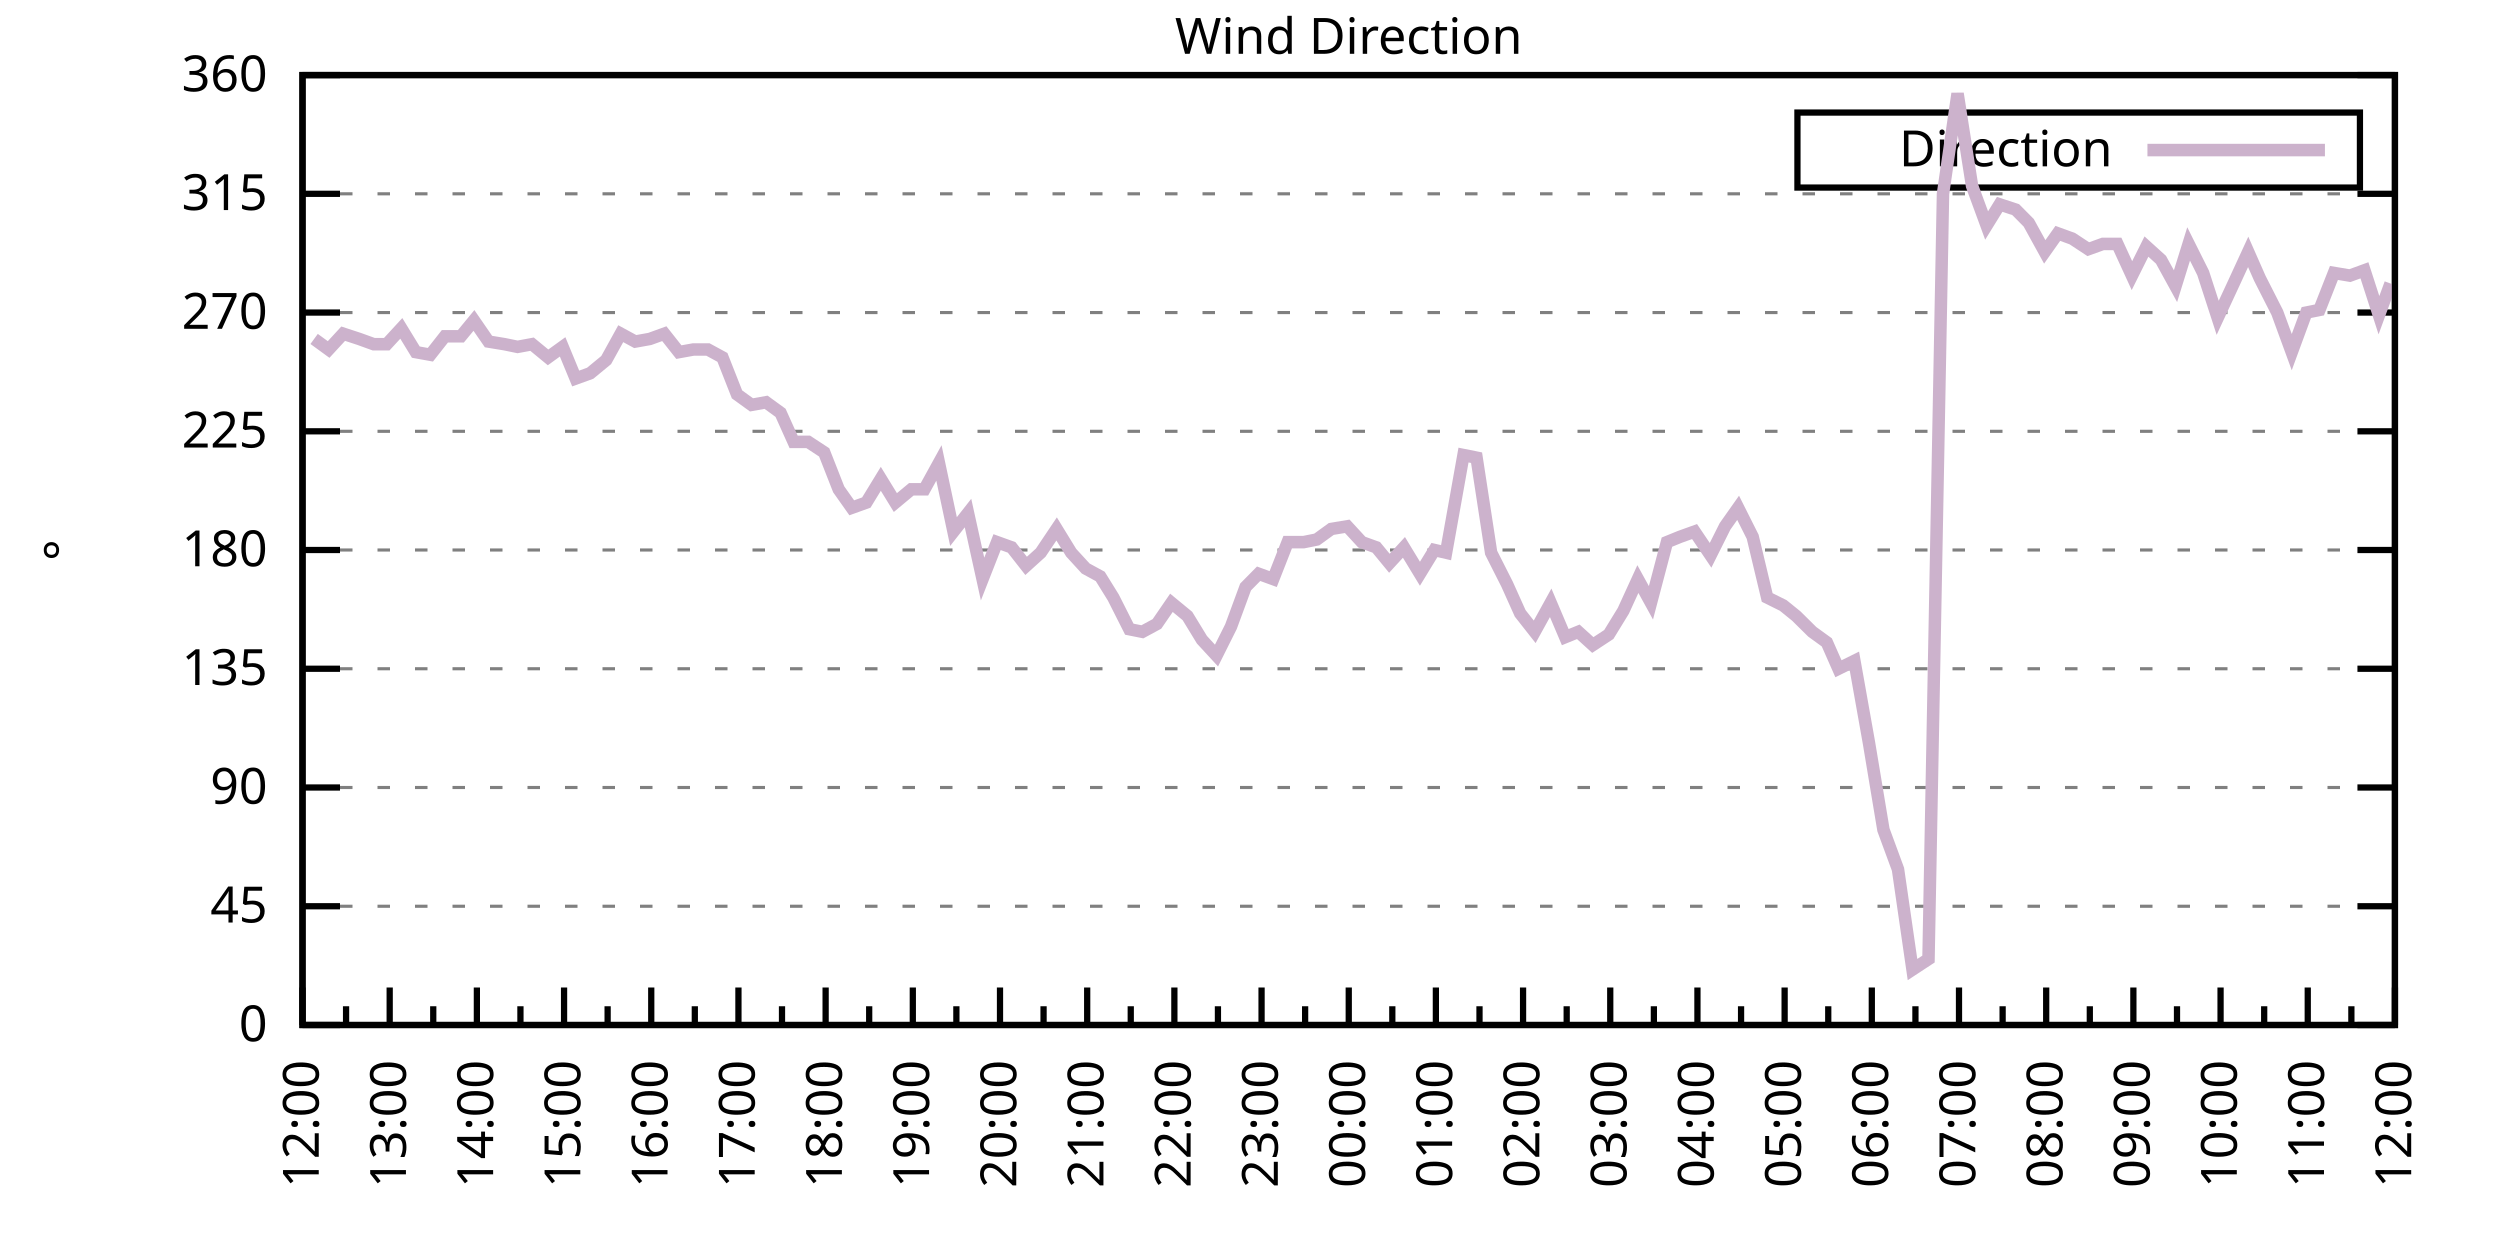
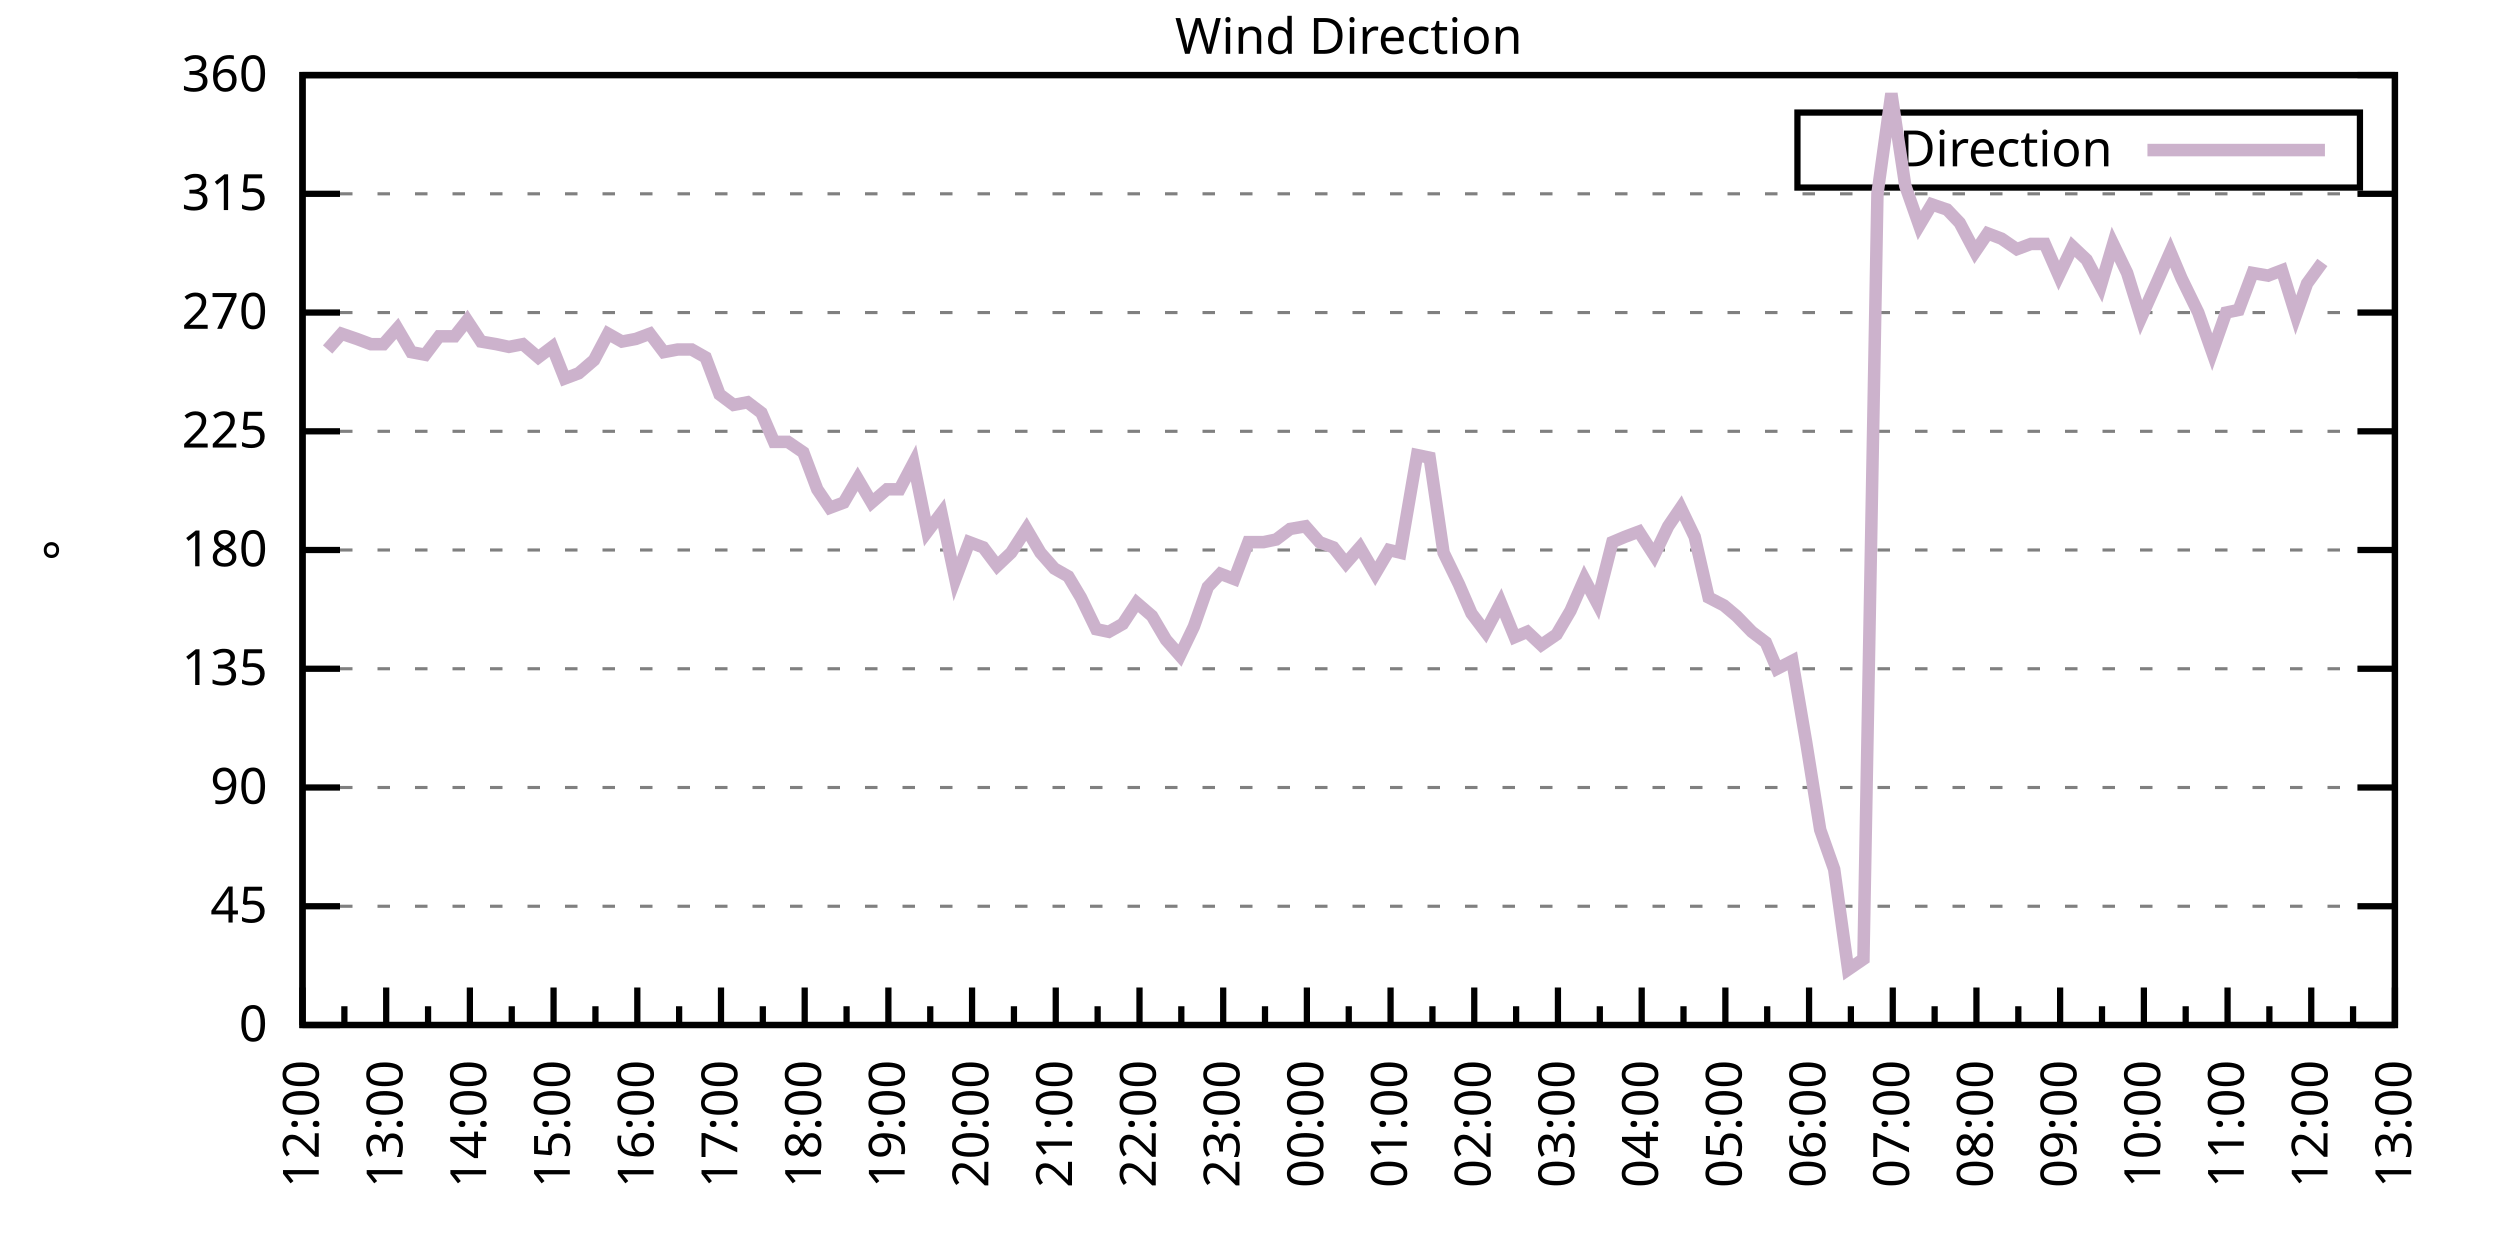
<svg xmlns="http://www.w3.org/2000/svg" xmlns:xlink="http://www.w3.org/1999/xlink" width="400" height="200" viewBox="0 0 400 200">
  <g id="gnuplot_canvas">
    <rect x="0" y="0" width="400" height="200" fill="none" />
    <defs>
      <circle id="gpDot" r="0.5" stroke-width="0.5" stroke="currentColor" />
      <path id="gpPt0" stroke-width="0.333" stroke="currentColor" d="M-1,0 h2 M0,-1 v2" />
      <path id="gpPt1" stroke-width="0.333" stroke="currentColor" d="M-1,-1 L1,1 M1,-1 L-1,1" />
      <path id="gpPt2" stroke-width="0.333" stroke="currentColor" d="M-1,0 L1,0 M0,-1 L0,1 M-1,-1 L1,1 M-1,1 L1,-1" />
      <rect id="gpPt3" stroke-width="0.333" stroke="currentColor" x="-1" y="-1" width="2" height="2" />
      <rect id="gpPt4" stroke-width="0.333" stroke="currentColor" fill="currentColor" x="-1" y="-1" width="2" height="2" />
      <circle id="gpPt5" stroke-width="0.333" stroke="currentColor" cx="0" cy="0" r="1" />
      <use xlink:href="#gpPt5" id="gpPt6" fill="currentColor" stroke="none" />
      <path id="gpPt7" stroke-width="0.333" stroke="currentColor" d="M0,-1.33 L-1.33,0.67 L1.33,0.67 z" />
      <use xlink:href="#gpPt7" id="gpPt8" fill="currentColor" stroke="none" />
      <use xlink:href="#gpPt7" id="gpPt9" stroke="currentColor" transform="rotate(180)" />
      <use xlink:href="#gpPt9" id="gpPt10" fill="currentColor" stroke="none" />
      <use xlink:href="#gpPt3" id="gpPt11" stroke="currentColor" transform="rotate(45)" />
      <use xlink:href="#gpPt11" id="gpPt12" fill="currentColor" stroke="none" />
      <path id="gpPt13" stroke-width="0.333" stroke="currentColor" d="M0,1.330 L1.265,0.411 L0.782,-1.067 L-0.782,-1.076 L-1.265,0.411 z" />
      <use xlink:href="#gpPt13" id="gpPt14" fill="currentColor" stroke="none" />
      <filter id="textbox" filterUnits="objectBoundingBox" x="0" y="0" height="1" width="1">
        <feFlood flood-color="white" flood-opacity="1" result="bgnd" />
        <feComposite in="SourceGraphic" in2="bgnd" operator="atop" />
      </filter>
      <filter id="greybox" filterUnits="objectBoundingBox" x="0" y="0" height="1" width="1">
        <feFlood flood-color="lightgrey" flood-opacity="1" result="grey" />
        <feComposite in="SourceGraphic" in2="grey" operator="atop" />
      </filter>
    </defs>
    <g fill="none" color="white" stroke="currentColor" stroke-width="1.00" stroke-linecap="butt" stroke-linejoin="miter">
</g>
    <g fill="none" color="black" stroke="currentColor" stroke-width="1.00" stroke-linecap="butt" stroke-linejoin="miter">
      <g stroke="none" shape-rendering="crispEdges">
        <polygon fill="rgb(255, 255, 255)" points="48.40,164.00 383.18,164.00 383.18,12.02 48.40,12.02 " />
      </g>
    </g>
    <g fill="none" color="black" stroke="currentColor" stroke-width="1.00" stroke-linecap="butt" stroke-linejoin="miter">
</g>
    <g fill="none" color="black" stroke="black" stroke-width="0.50" stroke-linecap="butt" stroke-linejoin="miter">
</g>
    <g fill="none" color="gray" stroke="currentColor" stroke-width="0.50" stroke-linecap="butt" stroke-linejoin="miter">
      <path stroke="gray" stroke-dasharray="2,4" class="gridline" d="M48.40,164.00 L383.19,164.00  " />
    </g>
    <g fill="none" color="gray" stroke="gray" stroke-width="1.00" stroke-linecap="butt" stroke-linejoin="miter">
</g>
    <g fill="none" color="black" stroke="currentColor" stroke-width="1.00" stroke-linecap="butt" stroke-linejoin="miter">
      <path stroke="black" d="M48.40,164.00 L54.40,164.00 M383.19,164.00 L377.19,164.00  " />
      <g transform="translate(42.80,166.60)" stroke="none" fill="black" font-family="Sans" font-size="8.00" text-anchor="end">
        <text>
          <tspan font-family="Sans"> 0</tspan>
        </text>
      </g>
    </g>
    <g fill="none" color="black" stroke="currentColor" stroke-width="1.00" stroke-linecap="butt" stroke-linejoin="miter">
</g>
    <g fill="none" color="black" stroke="black" stroke-width="0.50" stroke-linecap="butt" stroke-linejoin="miter">
</g>
    <g fill="none" color="gray" stroke="currentColor" stroke-width="0.50" stroke-linecap="butt" stroke-linejoin="miter">
      <path stroke="gray" stroke-dasharray="2,4" class="gridline" d="M48.40,145.00 L383.19,145.00  " />
    </g>
    <g fill="none" color="gray" stroke="gray" stroke-width="1.00" stroke-linecap="butt" stroke-linejoin="miter">
</g>
    <g fill="none" color="black" stroke="currentColor" stroke-width="1.00" stroke-linecap="butt" stroke-linejoin="miter">
      <path stroke="black" d="M48.40,145.00 L54.40,145.00 M383.19,145.00 L377.19,145.00  " />
      <g transform="translate(42.80,147.60)" stroke="none" fill="black" font-family="Sans" font-size="8.00" text-anchor="end">
        <text>
          <tspan font-family="Sans"> 45</tspan>
        </text>
      </g>
    </g>
    <g fill="none" color="black" stroke="currentColor" stroke-width="1.00" stroke-linecap="butt" stroke-linejoin="miter">
</g>
    <g fill="none" color="black" stroke="black" stroke-width="0.50" stroke-linecap="butt" stroke-linejoin="miter">
</g>
    <g fill="none" color="gray" stroke="currentColor" stroke-width="0.50" stroke-linecap="butt" stroke-linejoin="miter">
      <path stroke="gray" stroke-dasharray="2,4" class="gridline" d="M48.40,126.00 L383.19,126.00  " />
    </g>
    <g fill="none" color="gray" stroke="gray" stroke-width="1.00" stroke-linecap="butt" stroke-linejoin="miter">
</g>
    <g fill="none" color="black" stroke="currentColor" stroke-width="1.00" stroke-linecap="butt" stroke-linejoin="miter">
      <path stroke="black" d="M48.40,126.00 L54.40,126.00 M383.19,126.00 L377.19,126.00  " />
      <g transform="translate(42.80,128.60)" stroke="none" fill="black" font-family="Sans" font-size="8.00" text-anchor="end">
        <text>
          <tspan font-family="Sans"> 90</tspan>
        </text>
      </g>
    </g>
    <g fill="none" color="black" stroke="currentColor" stroke-width="1.00" stroke-linecap="butt" stroke-linejoin="miter">
</g>
    <g fill="none" color="black" stroke="black" stroke-width="0.50" stroke-linecap="butt" stroke-linejoin="miter">
</g>
    <g fill="none" color="gray" stroke="currentColor" stroke-width="0.50" stroke-linecap="butt" stroke-linejoin="miter">
      <path stroke="gray" stroke-dasharray="2,4" class="gridline" d="M48.40,107.00 L383.19,107.00  " />
    </g>
    <g fill="none" color="gray" stroke="gray" stroke-width="1.00" stroke-linecap="butt" stroke-linejoin="miter">
</g>
    <g fill="none" color="black" stroke="currentColor" stroke-width="1.00" stroke-linecap="butt" stroke-linejoin="miter">
      <path stroke="black" d="M48.40,107.00 L54.40,107.00 M383.19,107.00 L377.19,107.00  " />
      <g transform="translate(42.80,109.60)" stroke="none" fill="black" font-family="Sans" font-size="8.00" text-anchor="end">
        <text>
          <tspan font-family="Sans"> 135</tspan>
        </text>
      </g>
    </g>
    <g fill="none" color="black" stroke="currentColor" stroke-width="1.00" stroke-linecap="butt" stroke-linejoin="miter">
</g>
    <g fill="none" color="black" stroke="black" stroke-width="0.50" stroke-linecap="butt" stroke-linejoin="miter">
</g>
    <g fill="none" color="gray" stroke="currentColor" stroke-width="0.50" stroke-linecap="butt" stroke-linejoin="miter">
      <path stroke="gray" stroke-dasharray="2,4" class="gridline" d="M48.40,88.00 L383.19,88.00  " />
    </g>
    <g fill="none" color="gray" stroke="gray" stroke-width="1.00" stroke-linecap="butt" stroke-linejoin="miter">
</g>
    <g fill="none" color="black" stroke="currentColor" stroke-width="1.00" stroke-linecap="butt" stroke-linejoin="miter">
      <path stroke="black" d="M48.40,88.00 L54.40,88.00 M383.19,88.00 L377.19,88.00  " />
      <g transform="translate(42.80,90.60)" stroke="none" fill="black" font-family="Sans" font-size="8.00" text-anchor="end">
        <text>
          <tspan font-family="Sans"> 180</tspan>
        </text>
      </g>
    </g>
    <g fill="none" color="black" stroke="currentColor" stroke-width="1.00" stroke-linecap="butt" stroke-linejoin="miter">
</g>
    <g fill="none" color="black" stroke="black" stroke-width="0.50" stroke-linecap="butt" stroke-linejoin="miter">
</g>
    <g fill="none" color="gray" stroke="currentColor" stroke-width="0.50" stroke-linecap="butt" stroke-linejoin="miter">
      <path stroke="gray" stroke-dasharray="2,4" class="gridline" d="M48.40,69.01 L383.19,69.01  " />
    </g>
    <g fill="none" color="gray" stroke="gray" stroke-width="1.00" stroke-linecap="butt" stroke-linejoin="miter">
</g>
    <g fill="none" color="black" stroke="currentColor" stroke-width="1.00" stroke-linecap="butt" stroke-linejoin="miter">
      <path stroke="black" d="M48.40,69.01 L54.40,69.01 M383.19,69.01 L377.19,69.01  " />
      <g transform="translate(42.80,71.61)" stroke="none" fill="black" font-family="Sans" font-size="8.00" text-anchor="end">
        <text>
          <tspan font-family="Sans"> 225</tspan>
        </text>
      </g>
    </g>
    <g fill="none" color="black" stroke="currentColor" stroke-width="1.00" stroke-linecap="butt" stroke-linejoin="miter">
</g>
    <g fill="none" color="black" stroke="black" stroke-width="0.50" stroke-linecap="butt" stroke-linejoin="miter">
</g>
    <g fill="none" color="gray" stroke="currentColor" stroke-width="0.50" stroke-linecap="butt" stroke-linejoin="miter">
      <path stroke="gray" stroke-dasharray="2,4" class="gridline" d="M48.40,50.01 L383.19,50.01  " />
    </g>
    <g fill="none" color="gray" stroke="gray" stroke-width="1.00" stroke-linecap="butt" stroke-linejoin="miter">
</g>
    <g fill="none" color="black" stroke="currentColor" stroke-width="1.00" stroke-linecap="butt" stroke-linejoin="miter">
      <path stroke="black" d="M48.40,50.01 L54.40,50.01 M383.19,50.01 L377.19,50.01  " />
      <g transform="translate(42.80,52.61)" stroke="none" fill="black" font-family="Sans" font-size="8.00" text-anchor="end">
        <text>
          <tspan font-family="Sans"> 270</tspan>
        </text>
      </g>
    </g>
    <g fill="none" color="black" stroke="currentColor" stroke-width="1.00" stroke-linecap="butt" stroke-linejoin="miter">
</g>
    <g fill="none" color="black" stroke="black" stroke-width="0.50" stroke-linecap="butt" stroke-linejoin="miter">
</g>
    <g fill="none" color="gray" stroke="currentColor" stroke-width="0.50" stroke-linecap="butt" stroke-linejoin="miter">
      <path stroke="gray" stroke-dasharray="2,4" class="gridline" d="M48.40,31.01 L383.19,31.01  " />
    </g>
    <g fill="none" color="gray" stroke="gray" stroke-width="1.00" stroke-linecap="butt" stroke-linejoin="miter">
</g>
    <g fill="none" color="black" stroke="currentColor" stroke-width="1.00" stroke-linecap="butt" stroke-linejoin="miter">
      <path stroke="black" d="M48.40,31.01 L54.40,31.01 M383.19,31.01 L377.19,31.01  " />
      <g transform="translate(42.80,33.61)" stroke="none" fill="black" font-family="Sans" font-size="8.00" text-anchor="end">
        <text>
          <tspan font-family="Sans"> 315</tspan>
        </text>
      </g>
    </g>
    <g fill="none" color="black" stroke="currentColor" stroke-width="1.00" stroke-linecap="butt" stroke-linejoin="miter">
</g>
    <g fill="none" color="black" stroke="black" stroke-width="0.50" stroke-linecap="butt" stroke-linejoin="miter">
</g>
    <g fill="none" color="gray" stroke="currentColor" stroke-width="0.50" stroke-linecap="butt" stroke-linejoin="miter">
      <path stroke="gray" stroke-dasharray="2,4" class="gridline" d="M48.40,12.01 L383.19,12.01  " />
    </g>
    <g fill="none" color="gray" stroke="gray" stroke-width="1.00" stroke-linecap="butt" stroke-linejoin="miter">
</g>
    <g fill="none" color="black" stroke="currentColor" stroke-width="1.00" stroke-linecap="butt" stroke-linejoin="miter">
      <path stroke="black" d="M48.40,12.01 L54.40,12.01 M383.19,12.01 L377.19,12.01  " />
      <g transform="translate(42.80,14.61)" stroke="none" fill="black" font-family="Sans" font-size="8.00" text-anchor="end">
        <text>
          <tspan font-family="Sans"> 360</tspan>
        </text>
      </g>
    </g>
    <g fill="none" color="black" stroke="currentColor" stroke-width="1.00" stroke-linecap="butt" stroke-linejoin="miter">
      <path stroke="black" d="M48.40,164.00 L48.40,158.00  " />
      <g transform="translate(51.00,169.60) rotate(270)" stroke="none" fill="black" font-family="Sans" font-size="8.00" text-anchor="end">
        <text>
          <tspan font-family="Sans">12:00</tspan>
        </text>
      </g>
    </g>
    <g fill="none" color="black" stroke="currentColor" stroke-width="1.00" stroke-linecap="butt" stroke-linejoin="miter">
-       <path stroke="black" d="M55.37,164.00 L55.37,161.00 M62.35,164.00 L62.35,158.00  " />
-       <g transform="translate(64.95,169.60) rotate(270)" stroke="none" fill="black" font-family="Sans" font-size="8.00" text-anchor="end">
+       <path stroke="black" d="M55.10,164.00 L55.10,161.00 M61.79,164.00 L61.79,158.00  " />
+       <g transform="translate(64.39,169.60) rotate(270)" stroke="none" fill="black" font-family="Sans" font-size="8.00" text-anchor="end">
        <text>
          <tspan font-family="Sans">13:00</tspan>
        </text>
      </g>
    </g>
    <g fill="none" color="black" stroke="currentColor" stroke-width="1.00" stroke-linecap="butt" stroke-linejoin="miter">
-       <path stroke="black" d="M69.32,164.00 L69.32,161.00 M76.30,164.00 L76.30,158.00  " />
-       <g transform="translate(78.90,169.60) rotate(270)" stroke="none" fill="black" font-family="Sans" font-size="8.00" text-anchor="end">
+       <path stroke="black" d="M68.49,164.00 L68.49,161.00 M75.18,164.00 L75.18,158.00  " />
+       <g transform="translate(77.78,169.60) rotate(270)" stroke="none" fill="black" font-family="Sans" font-size="8.00" text-anchor="end">
        <text>
          <tspan font-family="Sans">14:00</tspan>
        </text>
      </g>
    </g>
    <g fill="none" color="black" stroke="currentColor" stroke-width="1.00" stroke-linecap="butt" stroke-linejoin="miter">
-       <path stroke="black" d="M83.27,164.00 L83.27,161.00 M90.25,164.00 L90.25,158.00  " />
-       <g transform="translate(92.85,169.60) rotate(270)" stroke="none" fill="black" font-family="Sans" font-size="8.00" text-anchor="end">
+       <path stroke="black" d="M81.88,164.00 L81.88,161.00 M88.57,164.00 L88.57,158.00  " />
+       <g transform="translate(91.17,169.60) rotate(270)" stroke="none" fill="black" font-family="Sans" font-size="8.00" text-anchor="end">
        <text>
          <tspan font-family="Sans">15:00</tspan>
        </text>
      </g>
    </g>
    <g fill="none" color="black" stroke="currentColor" stroke-width="1.00" stroke-linecap="butt" stroke-linejoin="miter">
-       <path stroke="black" d="M97.22,164.00 L97.22,161.00 M104.20,164.00 L104.20,158.00  " />
-       <g transform="translate(106.80,169.60) rotate(270)" stroke="none" fill="black" font-family="Sans" font-size="8.00" text-anchor="end">
+       <path stroke="black" d="M95.27,164.00 L95.27,161.00 M101.97,164.00 L101.97,158.00  " />
+       <g transform="translate(104.57,169.60) rotate(270)" stroke="none" fill="black" font-family="Sans" font-size="8.00" text-anchor="end">
        <text>
          <tspan font-family="Sans">16:00</tspan>
        </text>
      </g>
    </g>
    <g fill="none" color="black" stroke="currentColor" stroke-width="1.00" stroke-linecap="butt" stroke-linejoin="miter">
-       <path stroke="black" d="M111.17,164.00 L111.17,161.00 M118.15,164.00 L118.15,158.00  " />
-       <g transform="translate(120.75,169.60) rotate(270)" stroke="none" fill="black" font-family="Sans" font-size="8.00" text-anchor="end">
+       <path stroke="black" d="M108.66,164.00 L108.66,161.00 M115.36,164.00 L115.36,158.00  " />
+       <g transform="translate(117.96,169.60) rotate(270)" stroke="none" fill="black" font-family="Sans" font-size="8.00" text-anchor="end">
        <text>
          <tspan font-family="Sans">17:00</tspan>
        </text>
      </g>
    </g>
    <g fill="none" color="black" stroke="currentColor" stroke-width="1.00" stroke-linecap="butt" stroke-linejoin="miter">
-       <path stroke="black" d="M125.12,164.00 L125.12,161.00 M132.10,164.00 L132.10,158.00  " />
-       <g transform="translate(134.70,169.60) rotate(270)" stroke="none" fill="black" font-family="Sans" font-size="8.00" text-anchor="end">
+       <path stroke="black" d="M122.05,164.00 L122.05,161.00 M128.75,164.00 L128.75,158.00  " />
+       <g transform="translate(131.35,169.60) rotate(270)" stroke="none" fill="black" font-family="Sans" font-size="8.00" text-anchor="end">
        <text>
          <tspan font-family="Sans">18:00</tspan>
        </text>
      </g>
    </g>
    <g fill="none" color="black" stroke="currentColor" stroke-width="1.00" stroke-linecap="butt" stroke-linejoin="miter">
-       <path stroke="black" d="M139.07,164.00 L139.07,161.00 M146.05,164.00 L146.05,158.00  " />
-       <g transform="translate(148.65,169.60) rotate(270)" stroke="none" fill="black" font-family="Sans" font-size="8.00" text-anchor="end">
+       <path stroke="black" d="M135.45,164.00 L135.45,161.00 M142.14,164.00 L142.14,158.00  " />
+       <g transform="translate(144.74,169.60) rotate(270)" stroke="none" fill="black" font-family="Sans" font-size="8.00" text-anchor="end">
        <text>
          <tspan font-family="Sans">19:00</tspan>
        </text>
      </g>
    </g>
    <g fill="none" color="black" stroke="currentColor" stroke-width="1.00" stroke-linecap="butt" stroke-linejoin="miter">
-       <path stroke="black" d="M153.02,164.00 L153.02,161.00 M160.00,164.00 L160.00,158.00  " />
-       <g transform="translate(162.60,169.60) rotate(270)" stroke="none" fill="black" font-family="Sans" font-size="8.00" text-anchor="end">
+       <path stroke="black" d="M148.84,164.00 L148.84,161.00 M155.53,164.00 L155.53,158.00  " />
+       <g transform="translate(158.13,169.60) rotate(270)" stroke="none" fill="black" font-family="Sans" font-size="8.00" text-anchor="end">
        <text>
          <tspan font-family="Sans">20:00</tspan>
        </text>
      </g>
    </g>
    <g fill="none" color="black" stroke="currentColor" stroke-width="1.00" stroke-linecap="butt" stroke-linejoin="miter">
-       <path stroke="black" d="M166.97,164.00 L166.97,161.00 M173.95,164.00 L173.95,158.00  " />
-       <g transform="translate(176.55,169.60) rotate(270)" stroke="none" fill="black" font-family="Sans" font-size="8.00" text-anchor="end">
+       <path stroke="black" d="M162.23,164.00 L162.23,161.00 M168.92,164.00 L168.92,158.00  " />
+       <g transform="translate(171.52,169.60) rotate(270)" stroke="none" fill="black" font-family="Sans" font-size="8.00" text-anchor="end">
        <text>
          <tspan font-family="Sans">21:00</tspan>
        </text>
      </g>
    </g>
    <g fill="none" color="black" stroke="currentColor" stroke-width="1.00" stroke-linecap="butt" stroke-linejoin="miter">
-       <path stroke="black" d="M180.92,164.00 L180.92,161.00 M187.90,164.00 L187.90,158.00  " />
-       <g transform="translate(190.50,169.60) rotate(270)" stroke="none" fill="black" font-family="Sans" font-size="8.00" text-anchor="end">
+       <path stroke="black" d="M175.62,164.00 L175.62,161.00 M182.32,164.00 L182.32,158.00  " />
+       <g transform="translate(184.92,169.60) rotate(270)" stroke="none" fill="black" font-family="Sans" font-size="8.00" text-anchor="end">
        <text>
          <tspan font-family="Sans">22:00</tspan>
        </text>
      </g>
    </g>
    <g fill="none" color="black" stroke="currentColor" stroke-width="1.00" stroke-linecap="butt" stroke-linejoin="miter">
-       <path stroke="black" d="M194.87,164.00 L194.87,161.00 M201.85,164.00 L201.85,158.00  " />
-       <g transform="translate(204.45,169.60) rotate(270)" stroke="none" fill="black" font-family="Sans" font-size="8.00" text-anchor="end">
+       <path stroke="black" d="M189.01,164.00 L189.01,161.00 M195.71,164.00 L195.71,158.00  " />
+       <g transform="translate(198.31,169.60) rotate(270)" stroke="none" fill="black" font-family="Sans" font-size="8.00" text-anchor="end">
        <text>
          <tspan font-family="Sans">23:00</tspan>
        </text>
      </g>
    </g>
    <g fill="none" color="black" stroke="currentColor" stroke-width="1.00" stroke-linecap="butt" stroke-linejoin="miter">
-       <path stroke="black" d="M208.82,164.00 L208.82,161.00 M215.80,164.00 L215.80,158.00  " />
-       <g transform="translate(218.40,169.60) rotate(270)" stroke="none" fill="black" font-family="Sans" font-size="8.00" text-anchor="end">
+       <path stroke="black" d="M202.40,164.00 L202.40,161.00 M209.10,164.00 L209.10,158.00  " />
+       <g transform="translate(211.70,169.60) rotate(270)" stroke="none" fill="black" font-family="Sans" font-size="8.00" text-anchor="end">
        <text>
          <tspan font-family="Sans">00:00</tspan>
        </text>
      </g>
    </g>
    <g fill="none" color="black" stroke="currentColor" stroke-width="1.00" stroke-linecap="butt" stroke-linejoin="miter">
-       <path stroke="black" d="M222.77,164.00 L222.77,161.00 M229.74,164.00 L229.74,158.00  " />
-       <g transform="translate(232.34,169.60) rotate(270)" stroke="none" fill="black" font-family="Sans" font-size="8.00" text-anchor="end">
+       <path stroke="black" d="M215.80,164.00 L215.80,161.00 M222.49,164.00 L222.49,158.00  " />
+       <g transform="translate(225.09,169.60) rotate(270)" stroke="none" fill="black" font-family="Sans" font-size="8.00" text-anchor="end">
        <text>
          <tspan font-family="Sans">01:00</tspan>
        </text>
      </g>
    </g>
    <g fill="none" color="black" stroke="currentColor" stroke-width="1.00" stroke-linecap="butt" stroke-linejoin="miter">
-       <path stroke="black" d="M236.72,164.00 L236.72,161.00 M243.69,164.00 L243.69,158.00  " />
-       <g transform="translate(246.29,169.60) rotate(270)" stroke="none" fill="black" font-family="Sans" font-size="8.00" text-anchor="end">
+       <path stroke="black" d="M229.19,164.00 L229.19,161.00 M235.88,164.00 L235.88,158.00  " />
+       <g transform="translate(238.48,169.60) rotate(270)" stroke="none" fill="black" font-family="Sans" font-size="8.00" text-anchor="end">
        <text>
          <tspan font-family="Sans">02:00</tspan>
        </text>
      </g>
    </g>
    <g fill="none" color="black" stroke="currentColor" stroke-width="1.00" stroke-linecap="butt" stroke-linejoin="miter">
-       <path stroke="black" d="M250.67,164.00 L250.67,161.00 M257.64,164.00 L257.64,158.00  " />
-       <g transform="translate(260.24,169.60) rotate(270)" stroke="none" fill="black" font-family="Sans" font-size="8.00" text-anchor="end">
+       <path stroke="black" d="M242.58,164.00 L242.58,161.00 M249.27,164.00 L249.27,158.00  " />
+       <g transform="translate(251.87,169.60) rotate(270)" stroke="none" fill="black" font-family="Sans" font-size="8.00" text-anchor="end">
        <text>
          <tspan font-family="Sans">03:00</tspan>
        </text>
      </g>
    </g>
    <g fill="none" color="black" stroke="currentColor" stroke-width="1.00" stroke-linecap="butt" stroke-linejoin="miter">
-       <path stroke="black" d="M264.62,164.00 L264.62,161.00 M271.59,164.00 L271.59,158.00  " />
-       <g transform="translate(274.19,169.60) rotate(270)" stroke="none" fill="black" font-family="Sans" font-size="8.00" text-anchor="end">
+       <path stroke="black" d="M255.97,164.00 L255.97,161.00 M262.67,164.00 L262.67,158.00  " />
+       <g transform="translate(265.27,169.60) rotate(270)" stroke="none" fill="black" font-family="Sans" font-size="8.00" text-anchor="end">
        <text>
          <tspan font-family="Sans">04:00</tspan>
        </text>
      </g>
    </g>
    <g fill="none" color="black" stroke="currentColor" stroke-width="1.00" stroke-linecap="butt" stroke-linejoin="miter">
-       <path stroke="black" d="M278.57,164.00 L278.57,161.00 M285.54,164.00 L285.54,158.00  " />
-       <g transform="translate(288.14,169.60) rotate(270)" stroke="none" fill="black" font-family="Sans" font-size="8.00" text-anchor="end">
+       <path stroke="black" d="M269.36,164.00 L269.36,161.00 M276.06,164.00 L276.06,158.00  " />
+       <g transform="translate(278.66,169.60) rotate(270)" stroke="none" fill="black" font-family="Sans" font-size="8.00" text-anchor="end">
        <text>
          <tspan font-family="Sans">05:00</tspan>
        </text>
      </g>
    </g>
    <g fill="none" color="black" stroke="currentColor" stroke-width="1.00" stroke-linecap="butt" stroke-linejoin="miter">
-       <path stroke="black" d="M292.52,164.00 L292.52,161.00 M299.49,164.00 L299.49,158.00  " />
-       <g transform="translate(302.09,169.60) rotate(270)" stroke="none" fill="black" font-family="Sans" font-size="8.00" text-anchor="end">
+       <path stroke="black" d="M282.75,164.00 L282.75,161.00 M289.45,164.00 L289.45,158.00  " />
+       <g transform="translate(292.05,169.60) rotate(270)" stroke="none" fill="black" font-family="Sans" font-size="8.00" text-anchor="end">
        <text>
          <tspan font-family="Sans">06:00</tspan>
        </text>
      </g>
    </g>
    <g fill="none" color="black" stroke="currentColor" stroke-width="1.00" stroke-linecap="butt" stroke-linejoin="miter">
-       <path stroke="black" d="M306.47,164.00 L306.47,161.00 M313.44,164.00 L313.44,158.00  " />
-       <g transform="translate(316.04,169.60) rotate(270)" stroke="none" fill="black" font-family="Sans" font-size="8.00" text-anchor="end">
+       <path stroke="black" d="M296.14,164.00 L296.14,161.00 M302.84,164.00 L302.84,158.00  " />
+       <g transform="translate(305.44,169.60) rotate(270)" stroke="none" fill="black" font-family="Sans" font-size="8.00" text-anchor="end">
        <text>
          <tspan font-family="Sans">07:00</tspan>
        </text>
      </g>
    </g>
    <g fill="none" color="black" stroke="currentColor" stroke-width="1.00" stroke-linecap="butt" stroke-linejoin="miter">
-       <path stroke="black" d="M320.42,164.00 L320.42,161.00 M327.39,164.00 L327.39,158.00  " />
-       <g transform="translate(329.99,169.60) rotate(270)" stroke="none" fill="black" font-family="Sans" font-size="8.00" text-anchor="end">
+       <path stroke="black" d="M309.54,164.00 L309.54,161.00 M316.23,164.00 L316.23,158.00  " />
+       <g transform="translate(318.83,169.60) rotate(270)" stroke="none" fill="black" font-family="Sans" font-size="8.00" text-anchor="end">
        <text>
          <tspan font-family="Sans">08:00</tspan>
        </text>
      </g>
    </g>
    <g fill="none" color="black" stroke="currentColor" stroke-width="1.00" stroke-linecap="butt" stroke-linejoin="miter">
-       <path stroke="black" d="M334.37,164.00 L334.37,161.00 M341.34,164.00 L341.34,158.00  " />
-       <g transform="translate(343.94,169.60) rotate(270)" stroke="none" fill="black" font-family="Sans" font-size="8.00" text-anchor="end">
+       <path stroke="black" d="M322.93,164.00 L322.93,161.00 M329.62,164.00 L329.62,158.00  " />
+       <g transform="translate(332.22,169.60) rotate(270)" stroke="none" fill="black" font-family="Sans" font-size="8.00" text-anchor="end">
        <text>
          <tspan font-family="Sans">09:00</tspan>
        </text>
      </g>
    </g>
    <g fill="none" color="black" stroke="currentColor" stroke-width="1.00" stroke-linecap="butt" stroke-linejoin="miter">
-       <path stroke="black" d="M348.32,164.00 L348.32,161.00 M355.29,164.00 L355.29,158.00  " />
-       <g transform="translate(357.89,169.60) rotate(270)" stroke="none" fill="black" font-family="Sans" font-size="8.00" text-anchor="end">
+       <path stroke="black" d="M336.32,164.00 L336.32,161.00 M343.02,164.00 L343.02,158.00  " />
+       <g transform="translate(345.62,169.60) rotate(270)" stroke="none" fill="black" font-family="Sans" font-size="8.00" text-anchor="end">
        <text>
          <tspan font-family="Sans">10:00</tspan>
        </text>
      </g>
    </g>
    <g fill="none" color="black" stroke="currentColor" stroke-width="1.00" stroke-linecap="butt" stroke-linejoin="miter">
-       <path stroke="black" d="M362.27,164.00 L362.27,161.00 M369.24,164.00 L369.24,158.00  " />
-       <g transform="translate(371.84,169.60) rotate(270)" stroke="none" fill="black" font-family="Sans" font-size="8.00" text-anchor="end">
+       <path stroke="black" d="M349.71,164.00 L349.71,161.00 M356.41,164.00 L356.41,158.00  " />
+       <g transform="translate(359.01,169.60) rotate(270)" stroke="none" fill="black" font-family="Sans" font-size="8.00" text-anchor="end">
        <text>
          <tspan font-family="Sans">11:00</tspan>
        </text>
      </g>
    </g>
    <g fill="none" color="black" stroke="currentColor" stroke-width="1.00" stroke-linecap="butt" stroke-linejoin="miter">
-       <path stroke="black" d="M376.22,164.00 L376.22,161.00 M383.19,164.00 L383.19,158.00  " />
+       <path stroke="black" d="M363.10,164.00 L363.10,161.00 M369.80,164.00 L369.80,158.00  " />
+       <g transform="translate(372.40,169.60) rotate(270)" stroke="none" fill="black" font-family="Sans" font-size="8.00" text-anchor="end">
+         <text>
+           <tspan font-family="Sans">12:00</tspan>
+         </text>
+       </g>
+     </g>
+     <g fill="none" color="black" stroke="currentColor" stroke-width="1.00" stroke-linecap="butt" stroke-linejoin="miter">
+       <path stroke="black" d="M376.49,164.00 L376.49,161.00 M383.19,164.00 L383.19,158.00  " />
      <g transform="translate(385.79,169.60) rotate(270)" stroke="none" fill="black" font-family="Sans" font-size="8.00" text-anchor="end">
        <text>
-           <tspan font-family="Sans">12:00</tspan>
+           <tspan font-family="Sans">13:00</tspan>
        </text>
      </g>
    </g>
    <g fill="none" color="black" stroke="currentColor" stroke-width="1.00" stroke-linecap="butt" stroke-linejoin="miter">
</g>
    <g fill="none" color="black" stroke="currentColor" stroke-width="1.00" stroke-linecap="butt" stroke-linejoin="miter">
      <path stroke="black" d="M48.40,12.01 L48.40,164.00 L383.19,164.00 L383.19,12.01 L48.40,12.01 Z  " />
    </g>
    <g fill="none" color="black" stroke="currentColor" stroke-width="1.00" stroke-linecap="butt" stroke-linejoin="miter">
      <g transform="translate(12.80,88.01) rotate(270)" stroke="none" fill="black" font-family="Sans" font-size="8.00" text-anchor="middle">
        <text>
          <tspan font-family="Sans">°</tspan>
        </text>
      </g>
    </g>
    <g fill="none" color="black" stroke="currentColor" stroke-width="1.00" stroke-linecap="butt" stroke-linejoin="miter">
</g>
    <g fill="none" color="black" stroke="currentColor" stroke-width="1.00" stroke-linecap="butt" stroke-linejoin="miter">
      <path stroke="black" d="M287.59,30.01 L287.59,18.01 L377.59,18.01 L377.59,30.01 L287.59,30.01 Z  " />
    </g>
    <g id="Wind_direction_plot_1">
      <g fill="none" color="white" stroke="black" stroke-width="2.00" stroke-linecap="butt" stroke-linejoin="miter">
</g>
      <g fill="none" color="black" stroke="currentColor" stroke-width="2.00" stroke-linecap="butt" stroke-linejoin="miter">
        <g transform="translate(337.99,26.61)" stroke="none" fill="black" font-family="Sans" font-size="8.00" text-anchor="end">
          <text>
            <tspan font-family="Sans">Direction</tspan>
          </text>
        </g>
      </g>
      <g fill="none" color="black" stroke="currentColor" stroke-width="2.00" stroke-linecap="butt" stroke-linejoin="miter">
-         <path stroke="rgb(204, 178, 204)" d="M343.59,24.01 L371.99,24.01 M50.26,54.23 L52.58,55.92 L54.91,53.39 L57.47,54.23 L59.79,55.07 L61.88,55.07   L64.21,52.54 L66.53,56.34 L68.86,56.76 L71.18,53.81 L73.74,53.81 L75.83,51.27 L78.16,54.65 L80.72,55.07   L82.81,55.50 L85.13,55.07 L87.69,57.18 L90.02,55.50 L92.11,60.56 L94.43,59.72 L96.99,57.61 L99.32,53.39   L101.64,54.65 L103.97,54.23 L106.29,53.39 L108.62,56.34 L110.94,55.92 L113.27,55.92 L115.59,57.18 L117.92,63.10   L120.24,64.78 L122.57,64.36 L124.89,66.05 L126.98,70.70 L129.31,70.70 L131.87,72.38 L134.19,78.29 L136.28,81.25   L138.61,80.41 L140.93,76.61 L143.26,80.41 L145.81,78.29 L147.91,78.29 L150.23,74.07 L152.56,85.05 L154.88,82.09   L157.21,92.65 L159.53,86.74 L161.86,87.58 L164.18,90.54 L166.51,88.43 L169.06,84.63 L171.39,88.43 L173.71,90.96   L176.04,92.23 L178.13,95.60 L180.69,100.67 L182.78,101.09 L185.11,99.83 L187.43,96.45 L189.99,98.56 L192.31,102.36   L194.64,104.89 L196.96,100.25 L199.29,93.92 L201.38,91.80 L203.71,92.65 L206.03,86.74 L208.59,86.74 L210.68,86.32   L213.01,84.63 L215.56,84.21 L217.89,86.74 L220.21,87.58 L222.30,90.12 L224.63,87.58 L227.19,91.80 L229.51,88.00   L231.37,88.43 L234.16,72.81 L236.25,73.23 L238.58,88.43 L241.14,93.49 L243.23,98.14 L245.55,101.09 L248.11,96.45   L250.44,101.94 L252.53,101.09 L254.85,103.20 L257.41,101.52 L259.74,97.72 L262.06,92.65 L264.15,96.45 L266.71,86.74   L268.80,85.89 L271.13,85.05 L273.69,88.85 L276.01,84.21 L278.10,81.25 L280.43,85.89 L282.75,95.60 L285.31,96.87   L287.40,98.56 L289.96,101.09 L292.29,102.78 L294.15,107.00 L296.70,105.74 L299.03,118.83 L301.35,132.76 L303.68,139.09   L306.00,155.13 L308.56,153.45 L310.88,31.01 L313.21,14.97 L315.53,29.74 L317.86,36.08 L319.95,32.70 L322.51,33.54   L324.60,35.65 L327.16,40.30 L329.25,37.34 L331.58,38.19 L334.13,39.87 L336.46,39.03 L338.78,39.03 L341.11,44.10   L343.43,39.45 L345.76,41.56 L348.08,45.79 L350.18,39.03 L352.50,43.67 L354.83,50.85 L357.38,45.36 L359.71,40.30   L361.57,44.52 L364.36,50.01 L366.68,56.34 L369.01,50.01 L371.10,49.59 L373.43,43.67 L375.98,44.10 L378.31,43.25   L380.63,50.43 L382.49,45.36  " />
+         <path stroke="rgb(204, 178, 204)" d="M343.59,24.01 L371.99,24.01 M52.42,55.92 L54.65,53.39 L57.10,54.23 L59.34,55.07 L61.35,55.07 L63.58,52.54   L65.81,56.34 L68.04,56.76 L70.27,53.81 L72.73,53.81 L74.74,51.27 L76.97,54.65 L79.42,55.07 L81.43,55.50   L83.66,55.07 L86.12,57.18 L88.35,55.50 L90.36,60.56 L92.59,59.72 L95.05,57.61 L97.28,53.39 L99.51,54.65   L101.74,54.23 L103.98,53.39 L106.21,56.34 L108.44,55.92 L110.67,55.92 L112.90,57.18 L115.13,63.10 L117.37,64.78   L119.60,64.36 L121.83,66.05 L123.84,70.70 L126.07,70.70 L128.53,72.38 L130.76,78.29 L132.77,81.25 L135.00,80.41   L137.23,76.61 L139.46,80.41 L141.92,78.29 L143.93,78.29 L146.16,74.07 L148.39,85.05 L150.62,82.09 L152.85,92.65   L155.09,86.74 L157.32,87.58 L159.55,90.54 L161.78,88.43 L164.24,84.63 L166.47,88.43 L168.70,90.96 L170.93,92.23   L172.94,95.60 L175.40,100.67 L177.41,101.09 L179.64,99.83 L181.87,96.45 L184.32,98.56 L186.56,102.36 L188.79,104.89   L191.02,100.25 L193.25,93.92 L195.26,91.80 L197.49,92.65 L199.73,86.74 L202.18,86.74 L204.19,86.32 L206.42,84.63   L208.88,84.21 L211.11,86.74 L213.34,87.58 L215.35,90.12 L217.58,87.58 L220.04,91.80 L222.27,88.00 L224.05,88.43   L226.73,72.81 L228.74,73.23 L230.97,88.43 L233.43,93.49 L235.44,98.14 L237.67,101.09 L240.12,96.45 L242.36,101.94   L244.36,101.09 L246.60,103.20 L249.05,101.52 L251.28,97.72 L253.51,92.65 L255.52,96.45 L257.98,86.74 L259.99,85.89   L262.22,85.05 L264.67,88.85 L266.91,84.21 L268.92,81.25 L271.15,85.89 L273.38,95.60 L275.83,96.87 L277.84,98.56   L280.30,101.09 L282.53,102.78 L284.32,107.00 L286.77,105.74 L289.00,118.83 L291.23,132.76 L293.47,139.09 L295.70,155.13   L298.15,153.45 L300.39,31.01 L302.62,14.97 L304.85,29.74 L307.08,36.08 L309.09,32.70 L311.54,33.54 L313.55,35.65   L316.01,40.30 L318.02,37.34 L320.25,38.19 L322.70,39.87 L324.94,39.03 L327.17,39.03 L329.40,44.10 L331.63,39.45   L333.86,41.56 L336.10,45.79 L338.10,39.03 L340.34,43.67 L342.57,50.85 L345.02,45.36 L347.26,40.30 L349.04,44.52   L351.72,50.01 L353.95,56.34 L356.18,50.01 L358.19,49.59 L360.42,43.67 L362.88,44.10 L365.11,43.25 L367.34,50.43   L369.13,45.36 L371.58,41.99  " />
      </g>
    </g>
    <g fill="none" color="black" stroke="currentColor" stroke-width="2.00" stroke-linecap="butt" stroke-linejoin="miter">
</g>
    <g fill="none" color="black" stroke="black" stroke-width="1.00" stroke-linecap="butt" stroke-linejoin="miter">
</g>
    <g fill="none" color="black" stroke="currentColor" stroke-width="1.00" stroke-linecap="butt" stroke-linejoin="miter">
      <path stroke="black" d="M48.40,12.01 L48.40,164.00 L383.19,164.00 L383.19,12.01 L48.40,12.01 Z  " />
    </g>
    <g fill="none" color="black" stroke="currentColor" stroke-width="1.00" stroke-linecap="butt" stroke-linejoin="miter">
      <g transform="translate(215.79,8.61)" stroke="none" fill="black" font-family="Sans" font-size="8.00" text-anchor="middle">
        <text>
          <tspan font-family="Sans">Wind Direction</tspan>
        </text>
      </g>
    </g>
    <g fill="none" color="black" stroke="currentColor" stroke-width="1.00" stroke-linecap="butt" stroke-linejoin="miter">
</g>
  </g>
</svg>
